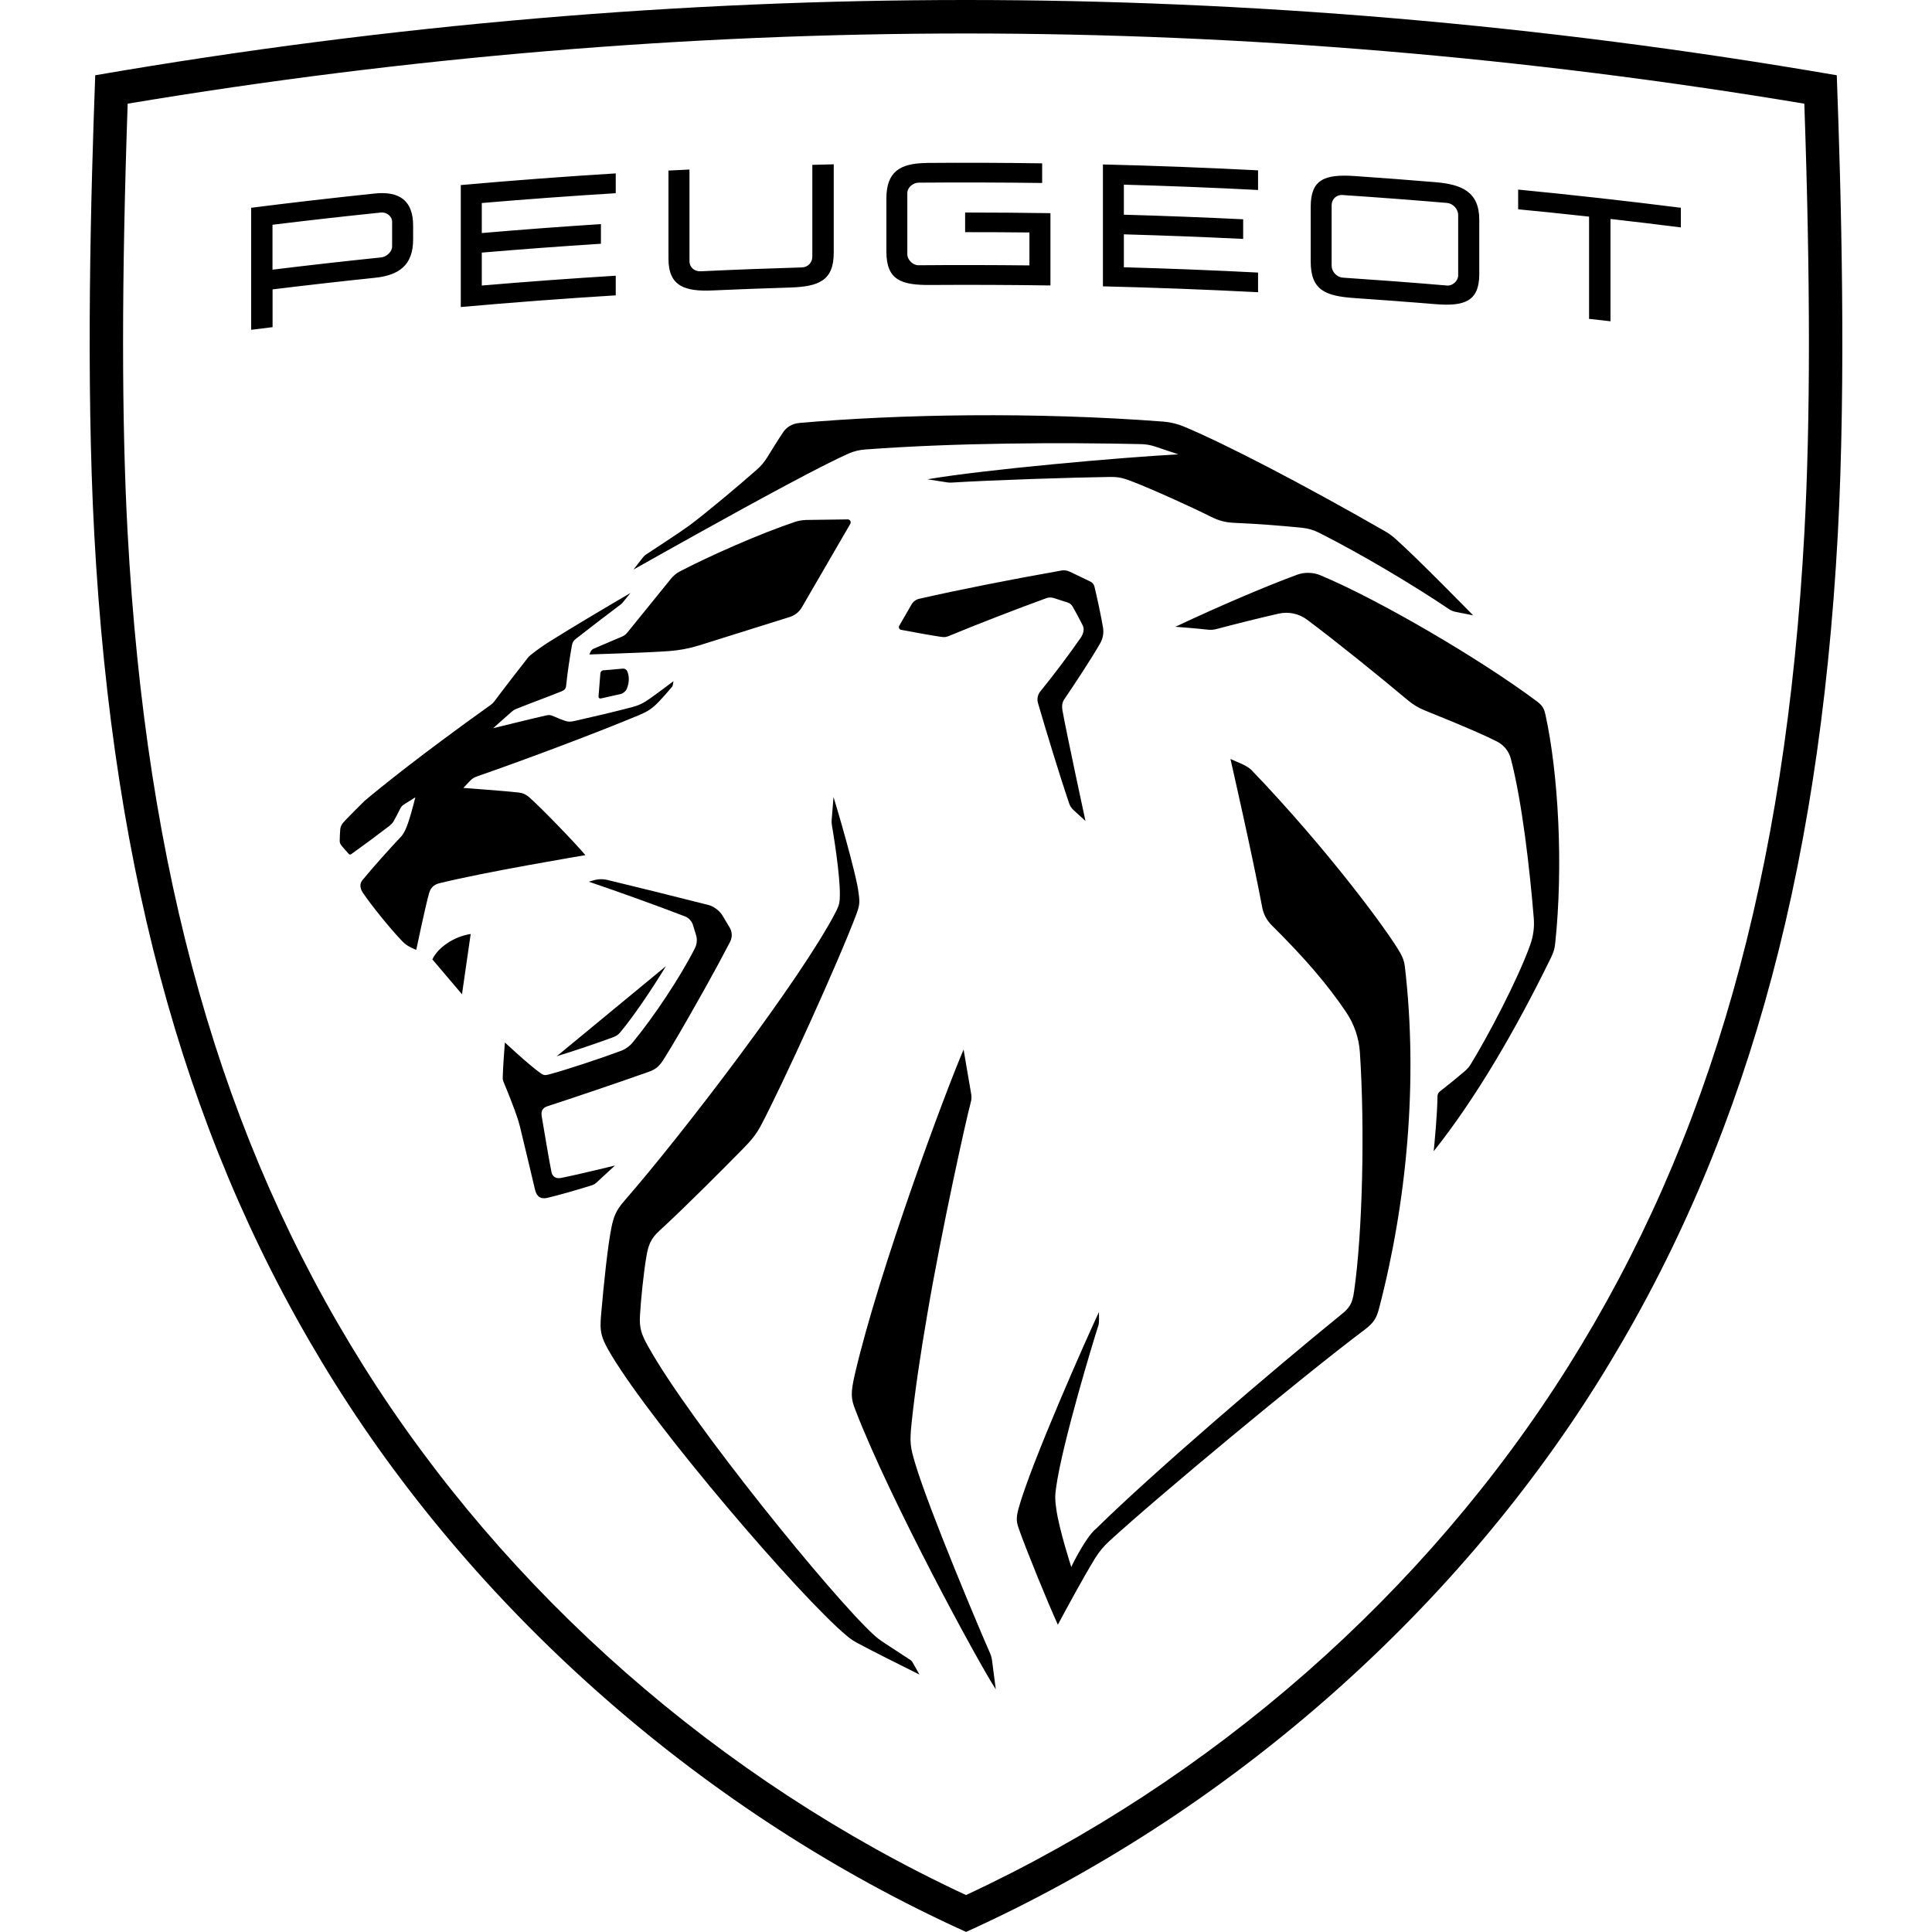
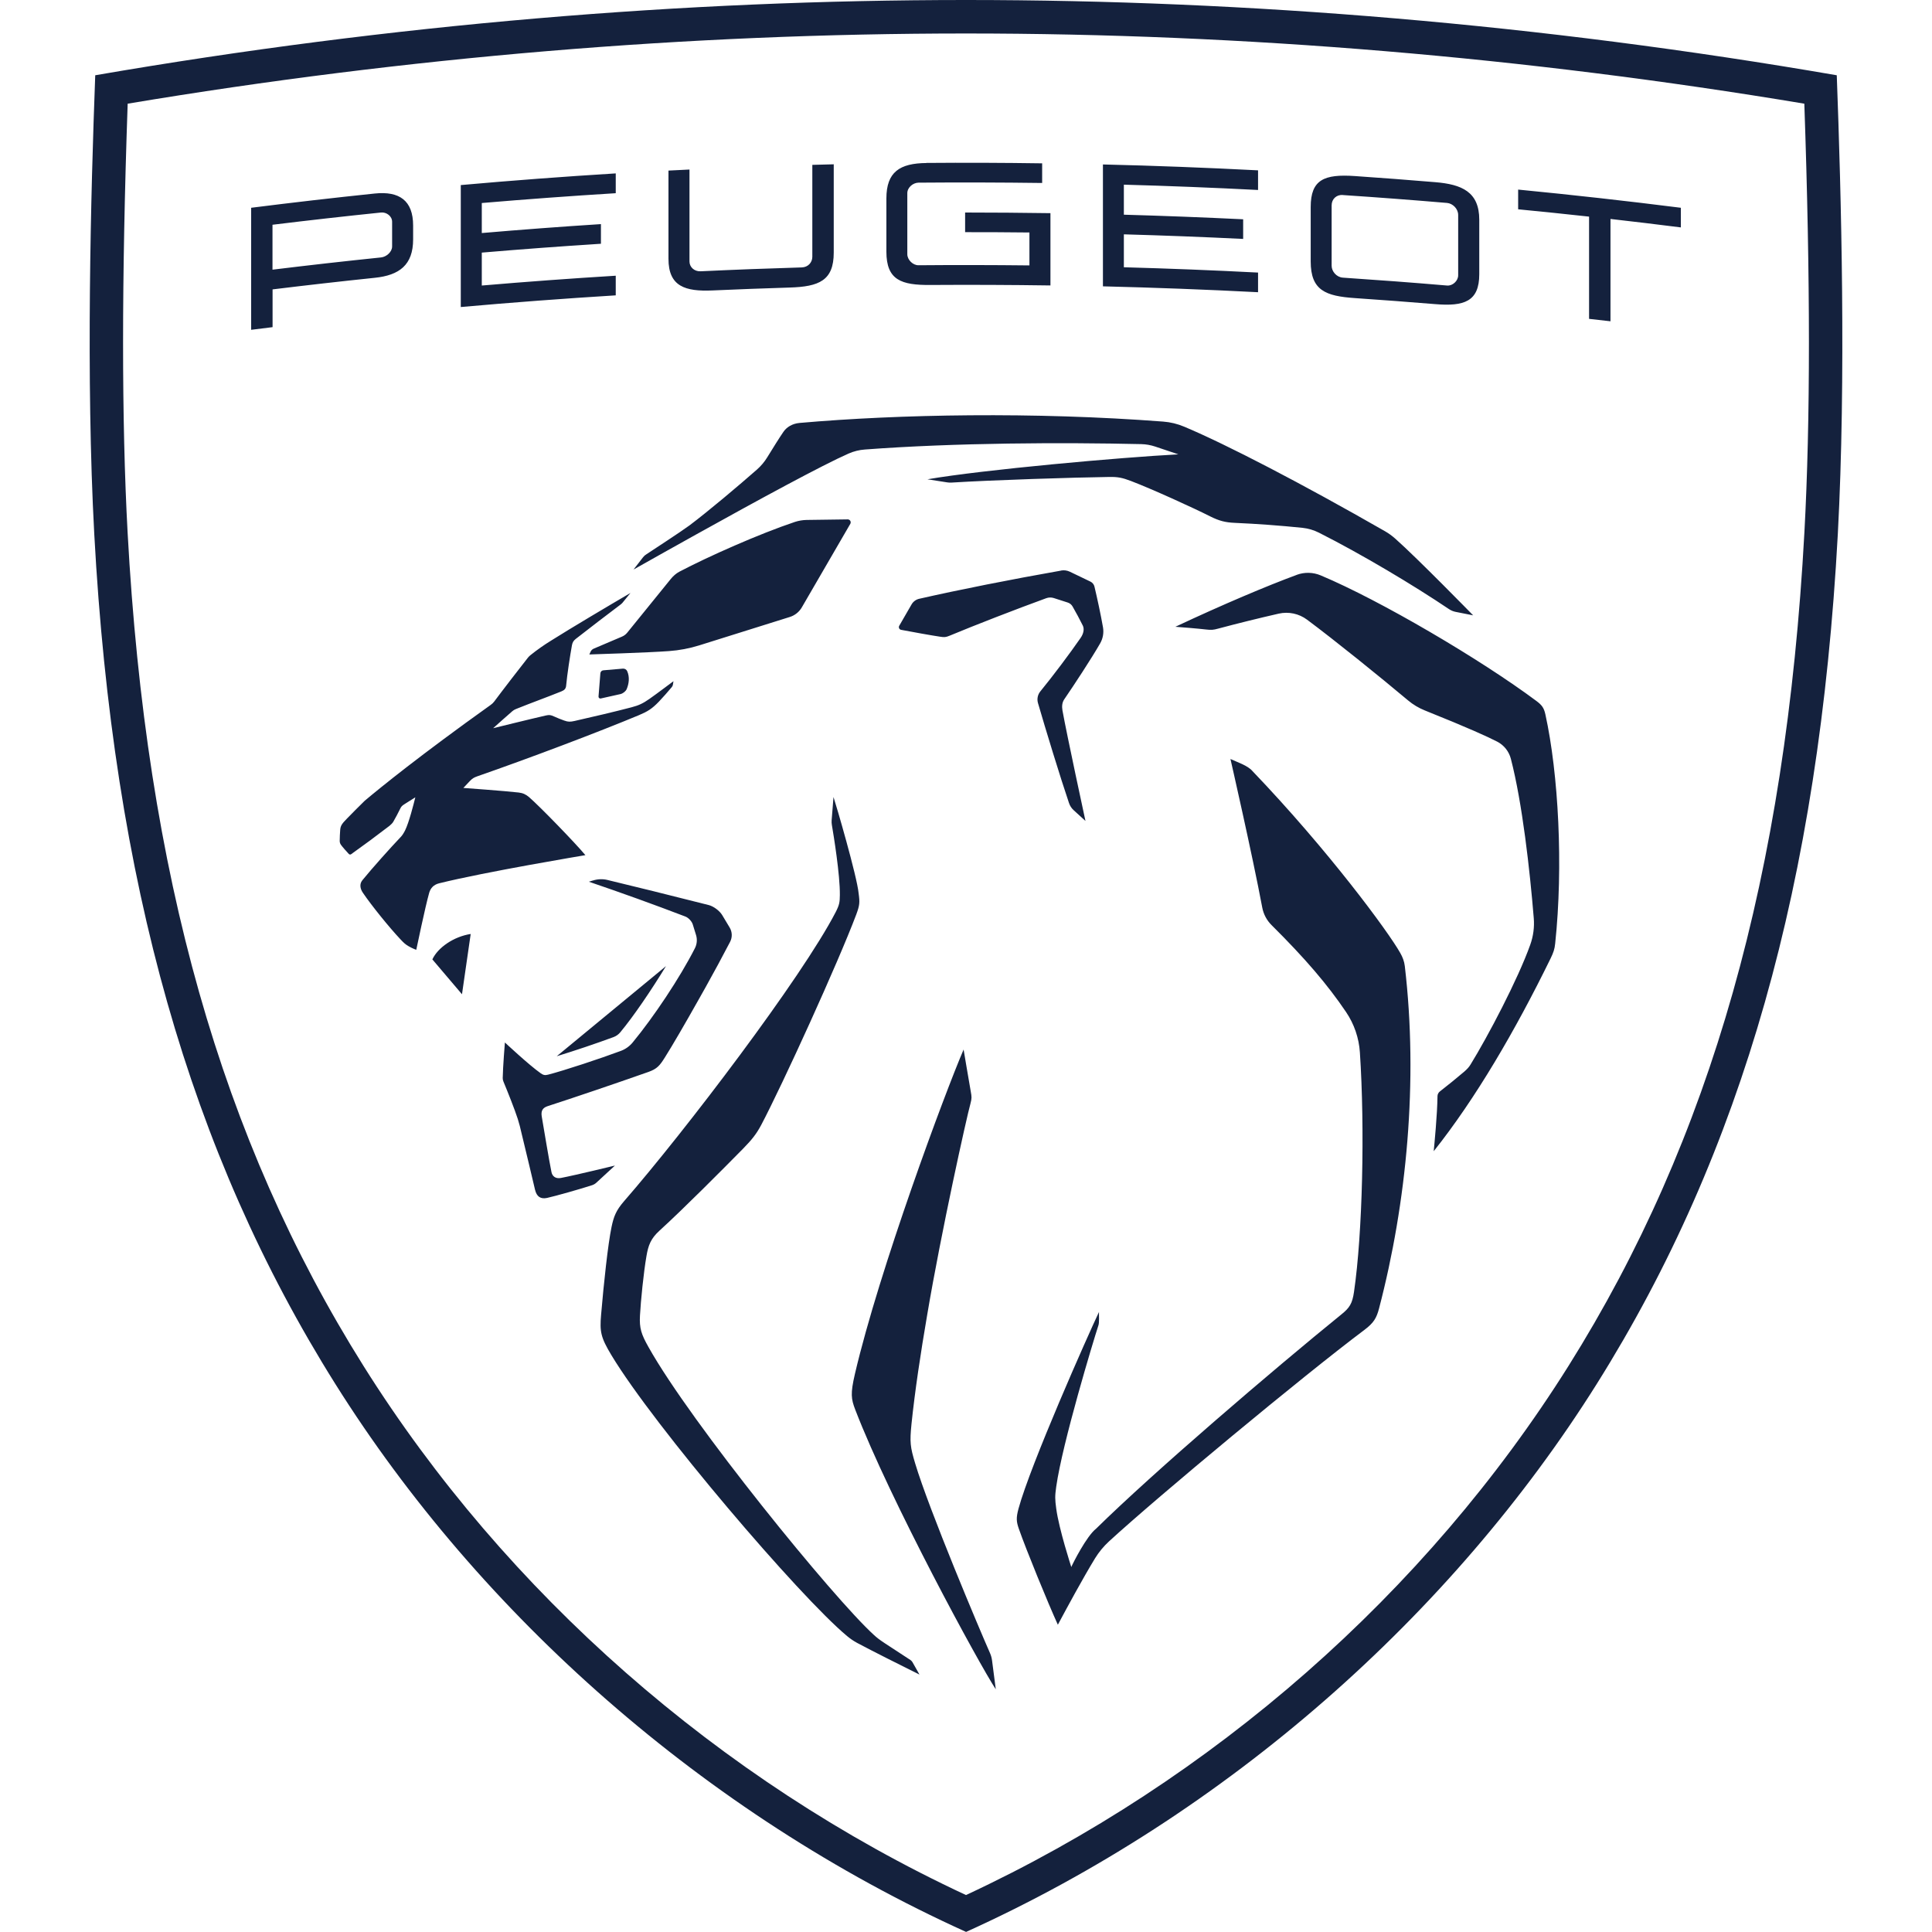
- <svg xmlns="http://www.w3.org/2000/svg" fill="#000000" role="img" viewBox="0 0 24 24">
+ <svg xmlns="http://www.w3.org/2000/svg" fill="#14213D" role="img" viewBox="0 0 24 24">
  <path d="M12 0c3.499 0 7.131.299 10.817.935.055 1.478.117 3.762.013 5.7-.235 4.322-1.186 7.676-2.994 10.556-1.803 2.872-4.594 5.342-7.835 6.808-3.242-1.467-6.033-3.936-7.836-6.808-1.808-2.88-2.759-6.235-2.994-10.556-.105-1.938-.043-4.223.012-5.7C4.869.299 8.501 0 12 0zm0 .416c-3.449 0-6.951.293-10.414.872-.076 2.192-.076 3.937-.001 5.324.231 4.248 1.162 7.539 2.931 10.357 1.769 2.818 4.421 5.146 7.484 6.572 3.062-1.426 5.715-3.754 7.484-6.572 1.769-2.818 2.7-6.109 2.931-10.357.075-1.388.075-3.132-.001-5.324C18.951.71 15.449.416 12.0.416zM11.97 13.036s.068.405.089.522c.012.067.014.084-.003.149-.048.17-.363 1.59-.538 2.626-.082.477-.153.95-.195 1.355-.023.23-.016.285.045.489.172.577.808 2.083.93 2.358a.329.329 0 0 1 .026.095l.046.355c-.204-.308-1.312-2.346-1.746-3.474-.051-.133-.061-.198-.004-.443.302-1.296 1.121-3.499 1.351-4.032zm-1.615-3.132c.031.091.291.981.311 1.192.016.117.013.149-.028.261-.228.606-.916 2.113-1.181 2.616-.059.111-.115.183-.226.296-.254.258-.739.746-1.039 1.019-.109.099-.139.184-.161.313-.036.206-.071.558-.081.74-.009.16.017.235.106.393.529.945 2.297 3.119 2.8 3.576.036.033.063.055.14.106.074.049.315.206.315.206a.085.085 0 0 1 .024.026l.087.154c-.226-.112-.587-.293-.774-.393a.753.753 0 0 1-.125-.085c-.59-.49-2.396-2.606-2.928-3.49-.133-.221-.146-.292-.128-.501.033-.389.085-.877.13-1.092.027-.129.056-.205.155-.319.753-.865 2.206-2.774 2.629-3.591.047-.092.051-.124.052-.212.003-.253-.078-.746-.099-.87a.238.238 0 0 1-.003-.059l.023-.288zm4.931-.475c.081.038.214.08.273.15.937.978 1.686 1.993 1.836 2.26.029.051.049.103.056.162.168 1.427.024 2.938-.32 4.253-.031.119-.066.179-.18.265-.761.571-2.569 2.072-3.176 2.63a.996.996 0 0 0-.172.209c-.153.251-.342.601-.462.825-.123-.27-.392-.927-.485-1.193-.03-.087-.035-.132-.004-.248.15-.551.862-2.154 1-2.444-.002.037.006.135-.008.169-.062.19-.445 1.453-.523 2-.017.122-.016.155 0 .274.034.256.187.725.187.725.017-.041.189-.384.309-.477.709-.698 2.197-1.972 3.05-2.664.096-.078.132-.13.153-.277.106-.725.136-2.027.073-2.975a1.012 1.012 0 0 0-.171-.5c-.231-.342-.507-.665-.926-1.081a.415.415 0 0 1-.116-.219c-.122-.652-.395-1.845-.395-1.845zm-7.92 1.509a.331.331 0 0 1 .179-.007c.267.064.832.203 1.259.312.06.015.135.071.167.124l.093.155a.182.182 0 0 1 .006.177 21.795 21.795 0 0 1-.305.565l-.089.158c-.163.29-.325.569-.418.716-.061.097-.095.14-.203.178-.42.148-.942.325-1.252.425-.063.021-.085.059-.073.13.022.128.094.564.121.691.01.047.048.084.117.071.183-.035.671-.154.671-.154s-.144.133-.23.212a.146.146 0 0 1-.054.032c-.133.044-.458.136-.559.158-.079.017-.129-.014-.15-.103 0 0-.139-.59-.189-.791a1.552 1.552 0 0 0-.025-.087c-.037-.116-.128-.344-.178-.464a.108.108 0 0 1-.009-.044c.002-.137.027-.442.027-.442s.299.28.444.382c.033.023.052.028.092.018.199-.051.655-.202.906-.296a.347.347 0 0 0 .146-.105c.259-.314.585-.801.772-1.169a.219.219 0 0 0 .015-.163l-.041-.133c-.012-.039-.053-.083-.091-.098a34.025 34.025 0 0 0-1.2-.433l.049-.015zm8.742-3.797a.407.407 0 0 1 .299.007c.741.311 1.987 1.044 2.679 1.56.067.05.093.084.111.165.163.74.224 1.885.122 2.848-.007.069-.021.111-.057.185-.439.898-.933 1.743-1.452 2.395.008-.081.045-.462.047-.683a.076.076 0 0 1 .03-.06 9.058 9.058 0 0 0 .304-.247c.036-.032.057-.055.076-.086.212-.343.59-1.06.743-1.491a.787.787 0 0 0 .043-.328c-.049-.601-.143-1.434-.284-1.978a.334.334 0 0 0-.17-.215c-.121-.062-.359-.171-.9-.388a.763.763 0 0 1-.207-.124c-.355-.298-.91-.746-1.255-1.003a.43.43 0 0 0-.353-.075 21.499 21.499 0 0 0-.752.186c-.061.017-.085.018-.149.011-.101-.012-.301-.028-.382-.034.587-.276 1.152-.514 1.506-.644zM8.274 12c-.184.302-.403.624-.569.824a.199.199 0 0 1-.083.059 14.149 14.149 0 0 1-.706.238l1.359-1.121zm-2.427-.397l-.108.748-.368-.433c.067-.145.263-.283.477-.316zm-.687-1.699l-.133.084c-.033.021-.042.03-.056.059a2.697 2.697 0 0 1-.086.162c-.009.016-.034.04-.047.05a16.611 16.611 0 0 1-.477.353c-.009.006-.02.004-.028-.004-.017-.017-.086-.095-.098-.114a.082.082 0 0 1-.015-.049 2.033 2.033 0 0 1 .006-.134c.004-.051.018-.075.081-.139.069-.072.145-.147.224-.225.195-.164.686-.563 1.564-1.19a.193.193 0 0 0 .044-.042c.092-.124.354-.464.419-.545a.193.193 0 0 1 .031-.031 2.485 2.485 0 0 1 .26-.183c.244-.154.718-.435.983-.59l-.101.124c-.006.005-.011.011-.017.016a42.288 42.288 0 0 0-.562.431c-.029.023-.04.043-.047.078-.023.127-.06.367-.072.5-.003.039-.02.058-.06.074-.173.07-.378.144-.544.211-.036.014-.045.019-.066.036-.017.013-.237.21-.237.21s.479-.118.655-.158c.042-.009.06-.007.099.011.036.017.097.041.129.052.049.018.075.017.129.005.198-.044.531-.123.708-.17.092-.024.142-.049.22-.103.085-.059.3-.221.3-.221s-.004.029-.007.044a.059.059 0 0 1-.016.032 3.986 3.986 0 0 1-.158.178c-.087.09-.139.122-.248.168-.503.21-1.364.536-2.009.76-.042.015-.061.027-.092.059-.034.035-.08.085-.08.085s.526.038.687.057c.052.006.089.023.129.057.132.114.569.564.7.721 0 0-1.243.207-1.818.35-.071.018-.107.063-.123.12-.048.168-.16.706-.16.706s-.04-.013-.096-.045c-.038-.022-.058-.04-.1-.085-.136-.144-.36-.42-.468-.58-.032-.047-.045-.107-.005-.155.117-.144.351-.406.48-.541.014-.015.031-.04.05-.077.05-.103.104-.318.128-.414zm8.022-2.817a.18.18 0 0 1 .108.015l.256.123a.093.093 0 0 1 .05.063c.035.147.077.341.106.506a.299.299 0 0 1-.036.199c-.106.185-.324.517-.446.695-.027.04-.03.088-.022.136.055.306.286 1.374.286 1.374l-.145-.132a.21.21 0 0 1-.06-.092c-.103-.302-.296-.933-.385-1.241a.159.159 0 0 1 .03-.145c.151-.184.372-.478.5-.664.036-.052.048-.11.027-.153a4.614 4.614 0 0 0-.127-.237.106.106 0 0 0-.06-.049l-.174-.056a.145.145 0 0 0-.093.002c-.379.138-.889.336-1.201.466-.046.019-.064.021-.12.012-.09-.013-.353-.06-.482-.085a.034.034 0 0 1-.023-.051l.153-.265a.147.147 0 0 1 .096-.07c.492-.112 1.143-.241 1.762-.35zM7.737 8.306a.054.054 0 0 1 .055.033c.031.072.022.152-.007.221-.012.028-.047.055-.077.062l-.246.055a.023.023 0 0 1-.027-.024l.023-.289a.04.04 0 0 1 .036-.037l.243-.021zm2.794-1.854a.037.037 0 0 1 .032.055l-.599 1.032a.264.264 0 0 1-.155.126l-1.123.352a1.65 1.65 0 0 1-.376.071c-.249.019-.989.042-.989.042l.016-.035a.074.074 0 0 1 .038-.037l.35-.149a.169.169 0 0 0 .067-.05l.54-.666c.029-.036.067-.07.107-.091.357-.188.992-.47 1.437-.619a.508.508 0 0 1 .143-.024l.512-.007zm-.6-1.198c1.239-.109 2.915-.139 4.517-.017a.837.837 0 0 1 .264.064c.525.221 1.456.704 2.491 1.297a.776.776 0 0 1 .128.092c.274.242.969.954.969.954l-.217-.043a.228.228 0 0 1-.084-.035c-.438-.295-1.078-.678-1.615-.949a.592.592 0 0 0-.203-.06 14.69 14.69 0 0 0-.844-.062c-.114-.005-.191-.024-.303-.08-.213-.108-.728-.342-.985-.44-.11-.042-.166-.052-.273-.05-.441.006-1.446.038-1.959.07a.244.244 0 0 1-.052-.003l-.244-.038c.694-.12 2.408-.273 3.117-.31l-.289-.097a.596.596 0 0 0-.173-.03c-.97-.022-2.304-.018-3.432.067a.61.61 0 0 0-.202.05c-.323.142-1.11.569-1.899 1.008-.255.142-.529.295-.773.433 0 0 .099-.127.117-.151.017-.021.022-.025.045-.04.102-.068.411-.268.534-.358.238-.179.613-.496.836-.692a.668.668 0 0 0 .129-.153c.072-.117.151-.244.2-.315.041-.061.112-.104.201-.112zM4.655 2.404c.306-.032.477.087.477.398v.172c0 .317-.171.446-.477.477a71.255 71.255 0 0 0-1.269.144v.469c-.089.011-.177.022-.266.033V2.581a70.662 70.662 0 0 1 1.535-.177zm14.203-.049a71.245 71.245 0 0 1 2.022.226v.244a68.767 68.767 0 0 0-.874-.105v1.271a94.038 94.038 0 0 0-.266-.03V2.691a68.332 68.332 0 0 0-.881-.091v-.244zM7.649 2.156v.244a71.853 71.853 0 0 0-1.664.122v.373a68.573 68.573 0 0 1 1.48-.111v.244a70.541 70.541 0 0 0-1.48.11v.409a69.7 69.7 0 0 1 1.664-.122v.244a70.938 70.938 0 0 0-1.925.145v-1.515a70.535 70.535 0 0 1 1.925-.145zm8.633.415c0-.34.168-.41.548-.384.333.023.666.048.999.076.33.027.547.12.547.467v.676c0 .34-.188.402-.547.372a72.552 72.552 0 0 0-.999-.075c-.363-.025-.548-.095-.548-.455v-.676zm-2.581-.528c.643.015 1.285.04 1.927.073v.244a70.737 70.737 0 0 0-1.667-.066v.373c.494.014.988.033 1.482.057v.244a70.441 70.441 0 0 0-1.482-.057v.409a69.156 69.156 0 0 1 1.667.066v.244a71.29 71.29 0 0 0-1.927-.073v-1.515zm-3.344-.001v1.096c0 .347-.182.423-.548.434a68.029 68.029 0 0 0-.957.036c-.34.015-.548-.049-.548-.393V2.119l.261-.013v1.142c0 .069.059.126.139.122a70.12 70.12 0 0 1 1.255-.048c.08-.002.132-.063.132-.132v-1.142c.089-.003.178-.005.268-.007zm6.324.38c-.079-.005-.139.05-.139.13v.749c0 .069.059.142.139.148.432.029.864.061 1.295.098.069.006.138-.058.138-.127v-.749c0-.079-.069-.144-.138-.15a70.186 70.186 0 0 0-1.295-.098zm-5.172-.398c.479-.004.958-.002 1.437.005v.244a72.147 72.147 0 0 0-1.536-.004c-.069.001-.139.061-.139.13v.759c0 .069.069.138.139.137.459-.004.918-.003 1.378.002v-.409a66.592 66.592 0 0 0-.799-.004v-.244c.353 0 .707.003 1.06.008v.898a71.123 71.123 0 0 0-1.49-.006c-.363.003-.548-.06-.548-.414v-.66c0-.33.165-.438.499-.441zm-6.755.616l-.021 0a70.229 70.229 0 0 0-1.348.152V3.35a71.034 71.034 0 0 1 1.348-.152c.069-.007.138-.07.138-.136v-.307c0-.069-.069-.122-.138-.115l.021-0z" />
</svg>
